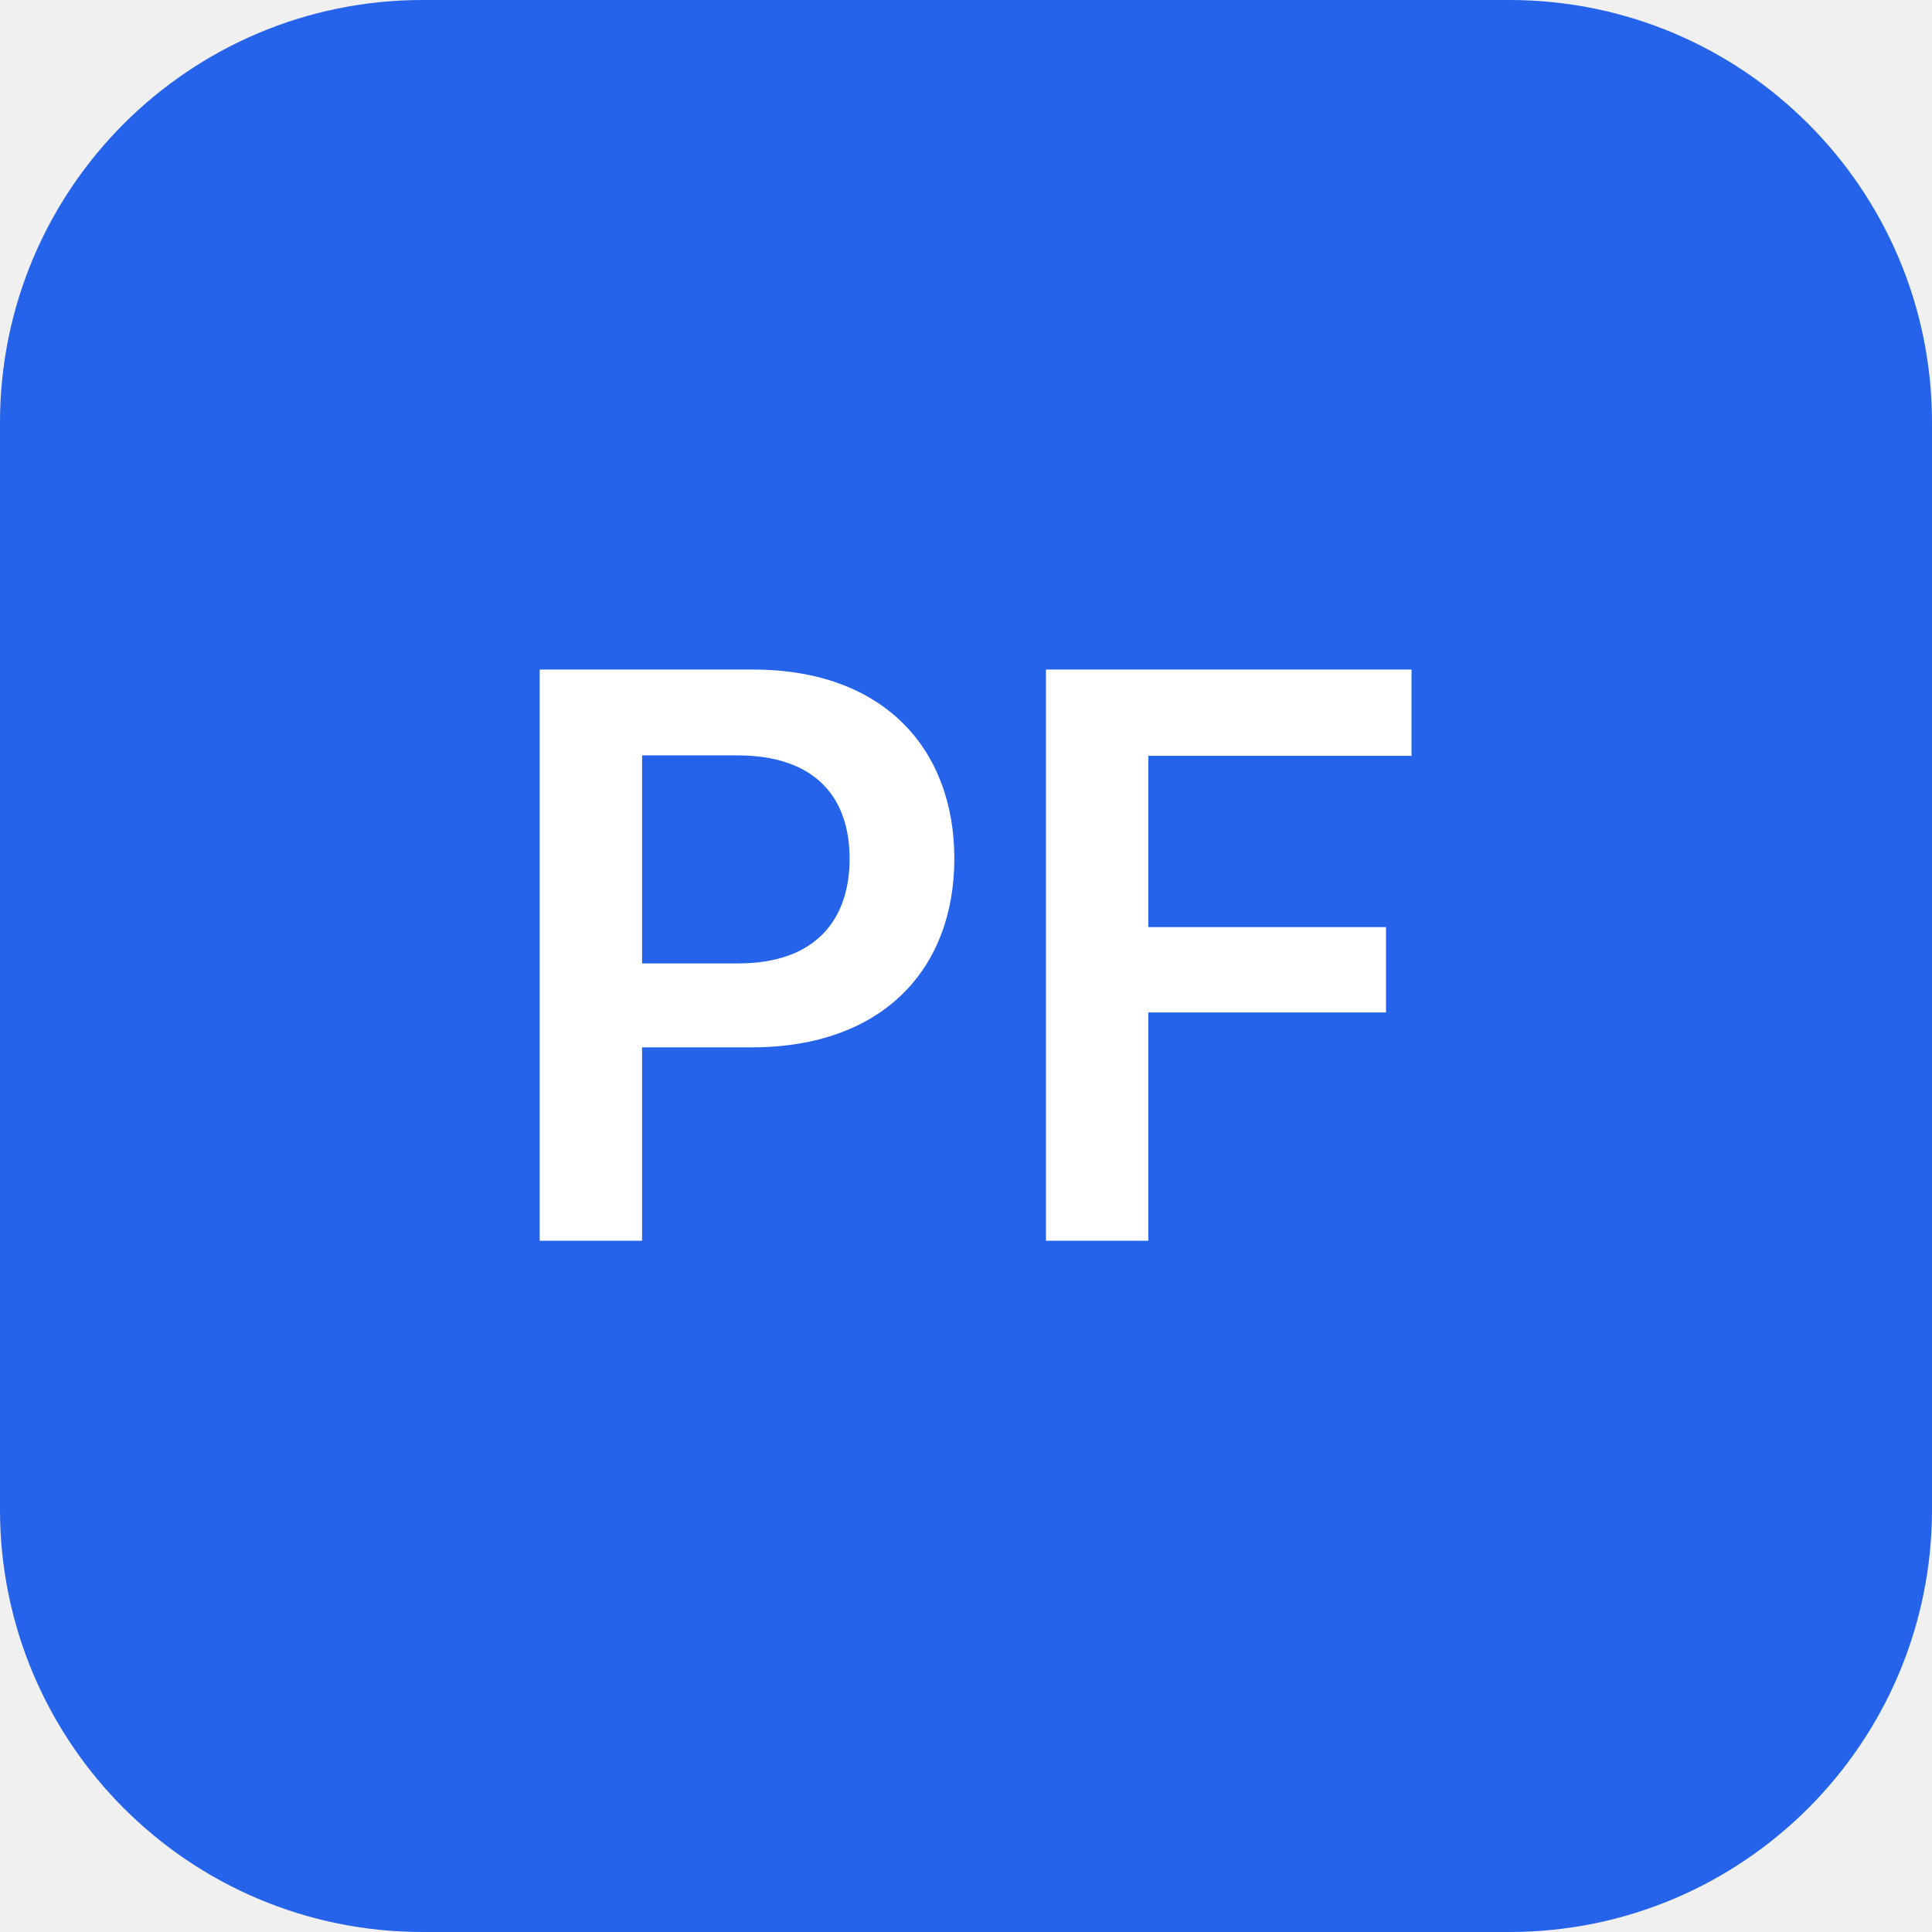
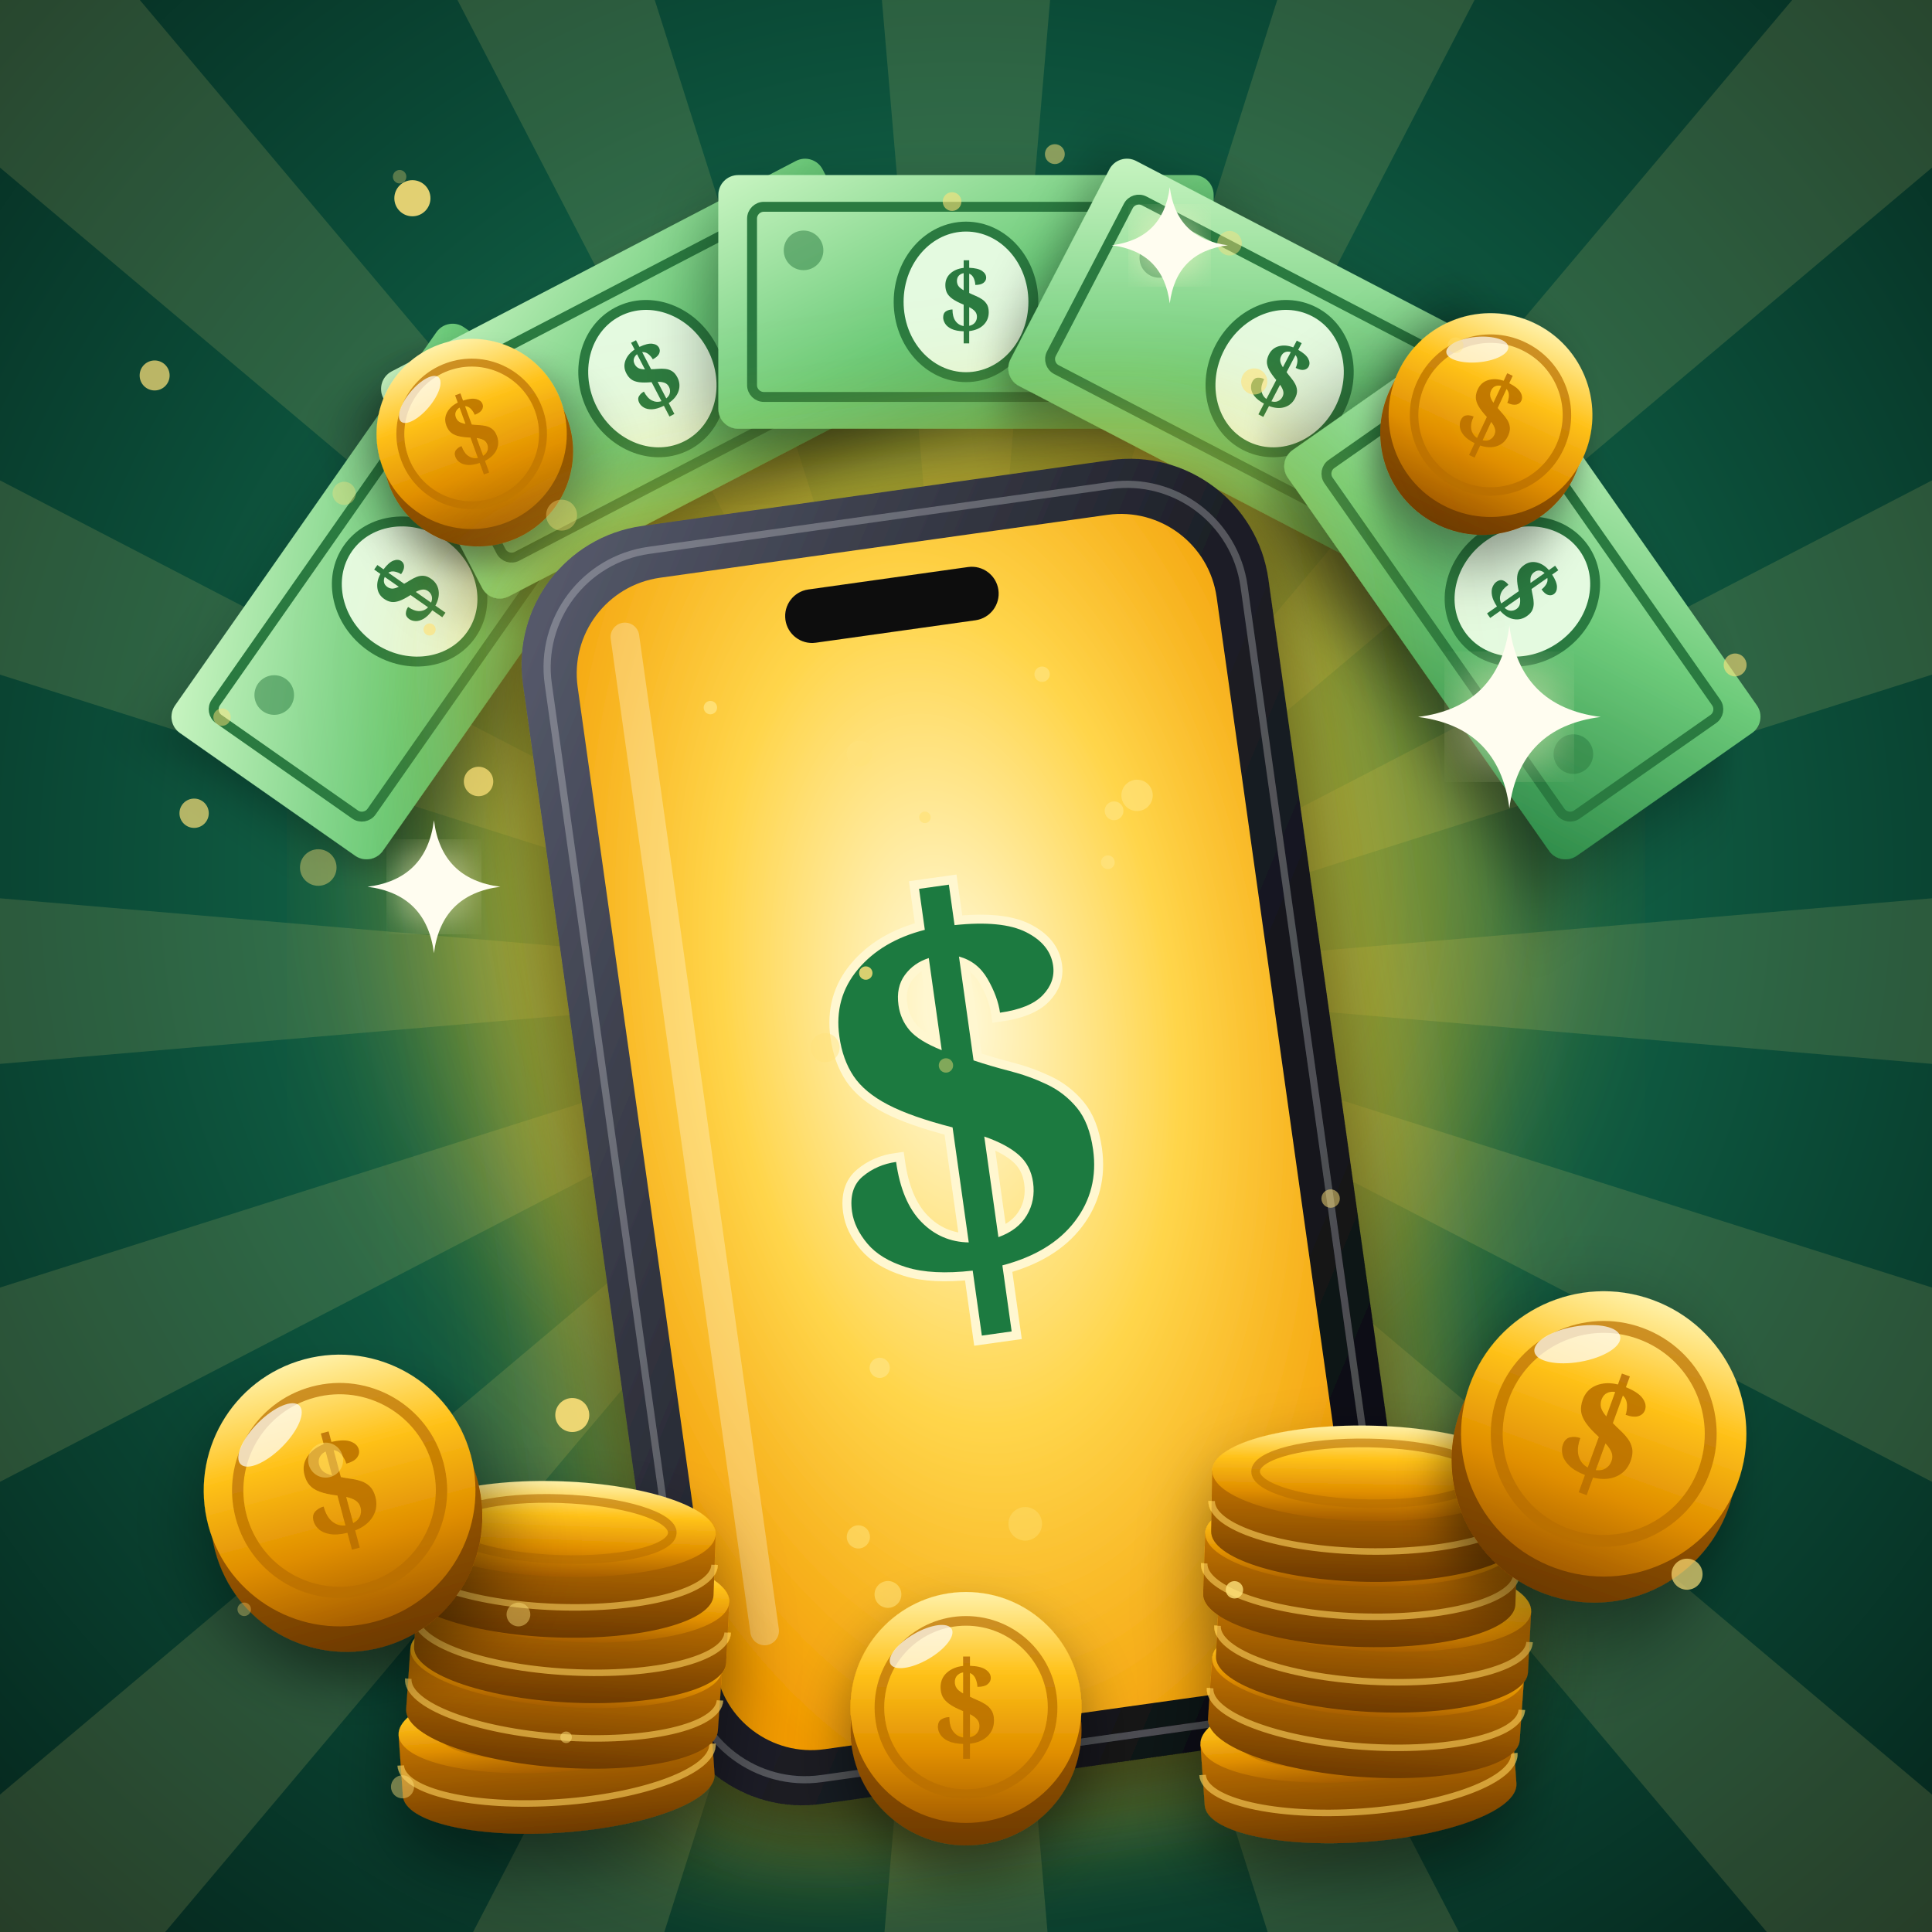
- <svg xmlns="http://www.w3.org/2000/svg" viewBox="0 0 64 64">
-   <rect width="64" height="64" rx="14" fill="#2563eb" />
-   <text x="32" y="32" dy="0.35em" text-anchor="middle" font-family="ui-sans-serif, system-ui, -apple-system, sans-serif" font-size="26" font-weight="600" fill="#ffffff">PF</text>
+ <svg xmlns="http://www.w3.org/2000/svg" width="1024" height="1024" viewBox="0 0 1024 1024">
+   <defs>
+     <filter id="blur40">
+       <feGaussianBlur stdDeviation="40" />
+     </filter>
+     <filter id="blur12">
+       <feGaussianBlur stdDeviation="12" />
+     </filter>
+     <filter id="drop" x="-30%" y="-30%" width="160%" height="160%">
+       <feDropShadow dx="0" dy="18" stdDeviation="18" flood-color="#000" flood-opacity=".45" />
+     </filter>
+     <linearGradient id="gold" x1="0" y1="0" x2="0" y2="1">
+       <stop offset="0" stop-color="#FFF1A8" />
+       <stop offset=".35" stop-color="#FFC21A" />
+       <stop offset=".7" stop-color="#E08E00" />
+       <stop offset="1" stop-color="#A65E00" />
+     </linearGradient>
+     <linearGradient id="goldEdge" x1="0" y1="0" x2="0" y2="1">
+       <stop offset="0" stop-color="#C77700" />
+       <stop offset="1" stop-color="#6E3A00" />
+     </linearGradient>
+     <linearGradient id="goldBody" x1="0" y1="0" x2="1" y2="1">
+       <stop offset="0" stop-color="#FFE48A" />
+       <stop offset=".45" stop-color="#E9A300" />
+       <stop offset=".55" stop-color="#C98400" />
+       <stop offset="1" stop-color="#FFD45C" />
+     </linearGradient>
+     <linearGradient id="bill" x1="0" y1="0" x2="1" y2="1">
+       <stop offset="0" stop-color="#C9F5C2" />
+       <stop offset=".5" stop-color="#6DCB7A" />
+       <stop offset="1" stop-color="#2F8C4A" />
+     </linearGradient>
+     <linearGradient id="black" x1="0" y1="0" x2="1" y2="1">
+       <stop offset="0" stop-color="#5A5E70" />
+       <stop offset=".5" stop-color="#1D1F27" />
+       <stop offset="1" stop-color="#0A0B0F" />
+     </linearGradient>
+     <radialGradient id="screenGlow" cx="50%" cy="40%" r="70%">
+       <stop offset="0" stop-color="#FFFBE0" />
+       <stop offset=".5" stop-color="#FFD54A" />
+       <stop offset="1" stop-color="#F29A00" />
+     </radialGradient>
+     <radialGradient id="emer" cx="50%" cy="45%" r="75%">
+       <stop offset="0" stop-color="#1E8F63" />
+       <stop offset=".6" stop-color="#0B4B37" />
+       <stop offset="1" stop-color="#04221A" />
+     </radialGradient>
+     <radialGradient id="navy" cx="50%" cy="45%" r="75%">
+       <stop offset="0" stop-color="#2B3A7A" />
+       <stop offset=".6" stop-color="#141B42" />
+       <stop offset="1" stop-color="#080B1E" />
+     </radialGradient>
+     <radialGradient id="purple" cx="50%" cy="45%" r="75%">
+       <stop offset="0" stop-color="#8A4BFF" />
+       <stop offset=".6" stop-color="#4A1C9C" />
+       <stop offset="1" stop-color="#1E0848" />
+     </radialGradient>
+     <linearGradient id="fabric" x1="0" y1="0" x2="0" y2="1">
+       <stop offset="0" stop-color="#2A3358" />
+       <stop offset="1" stop-color="#121733" />
+     </linearGradient>
+     <pattern id="stripes" width="46" height="46" patternUnits="userSpaceOnUse" patternTransform="rotate(8)">
+       <rect width="46" height="46" fill="none" />
+       <rect x="0" width="3" height="46" fill="#ffffff" opacity=".10" />
+     </pattern>
+   </defs>
+   <rect width="1024" height="1024" fill="url(#emer)" />
+   <g opacity="0.14">
+     <polygon points="512,520 392,-880 632,-880" fill="#FFE27A" transform="rotate(0 512 520)" />
+     <polygon points="512,520 392,-880 632,-880" fill="#FFE27A" transform="rotate(22.5 512 520)" />
+     <polygon points="512,520 392,-880 632,-880" fill="#FFE27A" transform="rotate(45 512 520)" />
+     <polygon points="512,520 392,-880 632,-880" fill="#FFE27A" transform="rotate(67.5 512 520)" />
+     <polygon points="512,520 392,-880 632,-880" fill="#FFE27A" transform="rotate(90 512 520)" />
+     <polygon points="512,520 392,-880 632,-880" fill="#FFE27A" transform="rotate(112.5 512 520)" />
+     <polygon points="512,520 392,-880 632,-880" fill="#FFE27A" transform="rotate(135 512 520)" />
+     <polygon points="512,520 392,-880 632,-880" fill="#FFE27A" transform="rotate(157.5 512 520)" />
+     <polygon points="512,520 392,-880 632,-880" fill="#FFE27A" transform="rotate(180 512 520)" />
+     <polygon points="512,520 392,-880 632,-880" fill="#FFE27A" transform="rotate(202.5 512 520)" />
+     <polygon points="512,520 392,-880 632,-880" fill="#FFE27A" transform="rotate(225 512 520)" />
+     <polygon points="512,520 392,-880 632,-880" fill="#FFE27A" transform="rotate(247.5 512 520)" />
+     <polygon points="512,520 392,-880 632,-880" fill="#FFE27A" transform="rotate(270 512 520)" />
+     <polygon points="512,520 392,-880 632,-880" fill="#FFE27A" transform="rotate(292.5 512 520)" />
+     <polygon points="512,520 392,-880 632,-880" fill="#FFE27A" transform="rotate(315 512 520)" />
+     <polygon points="512,520 392,-880 632,-880" fill="#FFE27A" transform="rotate(337.5 512 520)" />
+   </g>
+   <circle cx="512" cy="460" r="300" fill="#FFC21A" opacity=".35" filter="url(#blur40)" />
+   <g transform="translate(217.1053 313.5125) rotate(-55) scale(1.05)" opacity="1" filter="url(#drop)">
+     <rect x="-125" y="-64" width="250" height="128" rx="10" fill="url(#bill)" />
+     <rect x="-108" y="-48" width="216" height="96" rx="6" fill="none" stroke="#2A7A40" stroke-width="5" />
+     <ellipse rx="34" ry="38" fill="#E4FAE0" stroke="#2A7A40" stroke-width="5" />
+     <text y="17" text-anchor="middle" font-family="Georgia,serif" font-weight="700" font-size="50" fill="#2A7A40">$</text>
+     <circle cx="-82" cy="-26" r="10" fill="#2A7A40" opacity=".5" />
+     <circle cx="82" cy="26" r="10" fill="#2A7A40" opacity=".5" />
+   </g>
+   <g transform="translate(345.7705 200.6761) rotate(-27.5) scale(1.05)" opacity="1" filter="url(#drop)">
+     <rect x="-125" y="-64" width="250" height="128" rx="10" fill="url(#bill)" />
+     <rect x="-108" y="-48" width="216" height="96" rx="6" fill="none" stroke="#2A7A40" stroke-width="5" />
+     <ellipse rx="34" ry="38" fill="#E4FAE0" stroke="#2A7A40" stroke-width="5" />
+     <text y="17" text-anchor="middle" font-family="Georgia,serif" font-weight="700" font-size="50" fill="#2A7A40">$</text>
+     <circle cx="-82" cy="-26" r="10" fill="#2A7A40" opacity=".5" />
+     <circle cx="82" cy="26" r="10" fill="#2A7A40" opacity=".5" />
+   </g>
+   <g transform="translate(512 160) rotate(0) scale(1.05)" opacity="1" filter="url(#drop)">
+     <rect x="-125" y="-64" width="250" height="128" rx="10" fill="url(#bill)" />
+     <rect x="-108" y="-48" width="216" height="96" rx="6" fill="none" stroke="#2A7A40" stroke-width="5" />
+     <ellipse rx="34" ry="38" fill="#E4FAE0" stroke="#2A7A40" stroke-width="5" />
+     <text y="17" text-anchor="middle" font-family="Georgia,serif" font-weight="700" font-size="50" fill="#2A7A40">$</text>
+     <circle cx="-82" cy="-26" r="10" fill="#2A7A40" opacity=".5" />
+     <circle cx="82" cy="26" r="10" fill="#2A7A40" opacity=".5" />
+   </g>
+   <g transform="translate(678.2295 200.6761) rotate(27.5) scale(1.05)" opacity="1" filter="url(#drop)">
+     <rect x="-125" y="-64" width="250" height="128" rx="10" fill="url(#bill)" />
+     <rect x="-108" y="-48" width="216" height="96" rx="6" fill="none" stroke="#2A7A40" stroke-width="5" />
+     <ellipse rx="34" ry="38" fill="#E4FAE0" stroke="#2A7A40" stroke-width="5" />
+     <text y="17" text-anchor="middle" font-family="Georgia,serif" font-weight="700" font-size="50" fill="#2A7A40">$</text>
+     <circle cx="-82" cy="-26" r="10" fill="#2A7A40" opacity=".5" />
+     <circle cx="82" cy="26" r="10" fill="#2A7A40" opacity=".5" />
+   </g>
+   <g transform="translate(806.8947 313.5125) rotate(55) scale(1.05)" opacity="1" filter="url(#drop)">
+     <rect x="-125" y="-64" width="250" height="128" rx="10" fill="url(#bill)" />
+     <rect x="-108" y="-48" width="216" height="96" rx="6" fill="none" stroke="#2A7A40" stroke-width="5" />
+     <ellipse rx="34" ry="38" fill="#E4FAE0" stroke="#2A7A40" stroke-width="5" />
+     <text y="17" text-anchor="middle" font-family="Georgia,serif" font-weight="700" font-size="50" fill="#2A7A40">$</text>
+     <circle cx="-82" cy="-26" r="10" fill="#2A7A40" opacity=".5" />
+     <circle cx="82" cy="26" r="10" fill="#2A7A40" opacity=".5" />
+   </g>
+   <g transform="translate(250 230) rotate(-20) scale(0.7)" filter="url(#drop)">
+     <ellipse cy="14" rx="72" ry="72" fill="url(#goldEdge)" />
+     <circle r="72" fill="url(#gold)" />
+     <circle r="54" fill="none" stroke="#B86E00" stroke-width="6" opacity=".7" />
+     <text y="26" text-anchor="middle" font-family="Georgia,serif" font-weight="700" font-size="76" fill="#B86E00" opacity=".85">$</text>
+     <ellipse cx="-28" cy="-38" rx="22" ry="9" fill="#fff" opacity=".7" transform="rotate(-30 -28 -38)" />
+   </g>
+   <g transform="translate(790 220) rotate(25) scale(0.75)" filter="url(#drop)">
+     <ellipse cy="14" rx="72" ry="72" fill="url(#goldEdge)" />
+     <circle r="72" fill="url(#gold)" />
+     <circle r="54" fill="none" stroke="#B86E00" stroke-width="6" opacity=".7" />
+     <text y="26" text-anchor="middle" font-family="Georgia,serif" font-weight="700" font-size="76" fill="#B86E00" opacity=".85">$</text>
+     <ellipse cx="-28" cy="-38" rx="22" ry="9" fill="#fff" opacity=".7" transform="rotate(-30 -28 -38)" />
+   </g>
+   <g transform="translate(512 600) rotate(-8) scale(0.95)">
+     <rect x="-230" y="-380" width="460" height="760" rx="90" fill="#FFC21A" opacity=".55" filter="url(#blur40)" />
+     <g filter="url(#drop)">
+       <rect x="-210" y="-360" width="420" height="720" rx="78" fill="url(#black)" />
+       <rect x="-196" y="-346" width="392" height="692" rx="66" fill="none" stroke="#ffffff" stroke-opacity=".25" stroke-width="4" />
+       <rect x="-180" y="-330" width="360" height="660" rx="54" fill="url(#screenGlow)" />
+       <rect x="-60" y="-312" width="120" height="30" rx="15" fill="#111" />
+       <text x="0" y="90" text-anchor="middle" font-family="Georgia,serif" font-weight="700" font-size="300" fill="#1F7A3F" stroke="#FFF7D0" stroke-width="10" paint-order="stroke">$</text>
+       <path d="M-150 -300 L-150 260" stroke="#fff" stroke-width="16" stroke-linecap="round" opacity=".28" />
+     </g>
+   </g>
+   <g filter="url(#drop)">
+     <g transform="translate(295 930) rotate(-4) scale(1.15)">
+       <path d="M-72 -14 L-72 14 A72 22 0 0 0 72 14 L72 -14Z" fill="url(#goldEdge)" />
+       <path d="M-72 0 A72 22 0 0 0 72 0" stroke="#FFD45C" stroke-width="3" fill="none" opacity=".6" />
+       <ellipse cy="-14" rx="72" ry="22" fill="url(#gold)" />
+       <ellipse cy="-14" rx="52" ry="14" fill="none" stroke="#B86E00" stroke-width="4" opacity=".6" />
+     </g>
+     <g transform="translate(299 895.5) rotate(4) scale(1.15)">
+       <path d="M-72 -14 L-72 14 A72 22 0 0 0 72 14 L72 -14Z" fill="url(#goldEdge)" />
+       <path d="M-72 0 A72 22 0 0 0 72 0" stroke="#FFD45C" stroke-width="3" fill="none" opacity=".6" />
+       <ellipse cy="-14" rx="72" ry="22" fill="url(#gold)" />
+       <ellipse cy="-14" rx="52" ry="14" fill="none" stroke="#B86E00" stroke-width="4" opacity=".6" />
+     </g>
+     <g transform="translate(303 861) rotate(3) scale(1.15)">
+       <path d="M-72 -14 L-72 14 A72 22 0 0 0 72 14 L72 -14Z" fill="url(#goldEdge)" />
+       <path d="M-72 0 A72 22 0 0 0 72 0" stroke="#FFD45C" stroke-width="3" fill="none" opacity=".6" />
+       <ellipse cy="-14" rx="72" ry="22" fill="url(#gold)" />
+       <ellipse cy="-14" rx="52" ry="14" fill="none" stroke="#B86E00" stroke-width="4" opacity=".6" />
+     </g>
+     <g transform="translate(296 826.5) rotate(2) scale(1.15)">
+       <path d="M-72 -14 L-72 14 A72 22 0 0 0 72 14 L72 -14Z" fill="url(#goldEdge)" />
+       <path d="M-72 0 A72 22 0 0 0 72 0" stroke="#FFD45C" stroke-width="3" fill="none" opacity=".6" />
+       <ellipse cy="-14" rx="72" ry="22" fill="url(#gold)" />
+       <ellipse cy="-14" rx="52" ry="14" fill="none" stroke="#B86E00" stroke-width="4" opacity=".6" />
+     </g>
+   </g>
+   <g filter="url(#drop)">
+     <g transform="translate(720 935) rotate(-4) scale(1.15)">
+       <path d="M-72 -14 L-72 14 A72 22 0 0 0 72 14 L72 -14Z" fill="url(#goldEdge)" />
+       <path d="M-72 0 A72 22 0 0 0 72 0" stroke="#FFD45C" stroke-width="3" fill="none" opacity=".6" />
+       <ellipse cy="-14" rx="72" ry="22" fill="url(#gold)" />
+       <ellipse cy="-14" rx="52" ry="14" fill="none" stroke="#B86E00" stroke-width="4" opacity=".6" />
+     </g>
+     <g transform="translate(724 900.5) rotate(4) scale(1.15)">
+       <path d="M-72 -14 L-72 14 A72 22 0 0 0 72 14 L72 -14Z" fill="url(#goldEdge)" />
+       <path d="M-72 0 A72 22 0 0 0 72 0" stroke="#FFD45C" stroke-width="3" fill="none" opacity=".6" />
+       <ellipse cy="-14" rx="72" ry="22" fill="url(#gold)" />
+       <ellipse cy="-14" rx="52" ry="14" fill="none" stroke="#B86E00" stroke-width="4" opacity=".6" />
+     </g>
+     <g transform="translate(728 866) rotate(3) scale(1.15)">
+       <path d="M-72 -14 L-72 14 A72 22 0 0 0 72 14 L72 -14Z" fill="url(#goldEdge)" />
+       <path d="M-72 0 A72 22 0 0 0 72 0" stroke="#FFD45C" stroke-width="3" fill="none" opacity=".6" />
+       <ellipse cy="-14" rx="72" ry="22" fill="url(#gold)" />
+       <ellipse cy="-14" rx="52" ry="14" fill="none" stroke="#B86E00" stroke-width="4" opacity=".6" />
+     </g>
+     <g transform="translate(721 831.5) rotate(2) scale(1.15)">
+       <path d="M-72 -14 L-72 14 A72 22 0 0 0 72 14 L72 -14Z" fill="url(#goldEdge)" />
+       <path d="M-72 0 A72 22 0 0 0 72 0" stroke="#FFD45C" stroke-width="3" fill="none" opacity=".6" />
+       <ellipse cy="-14" rx="72" ry="22" fill="url(#gold)" />
+       <ellipse cy="-14" rx="52" ry="14" fill="none" stroke="#B86E00" stroke-width="4" opacity=".6" />
+     </g>
+     <g transform="translate(725 797) rotate(1) scale(1.15)">
+       <path d="M-72 -14 L-72 14 A72 22 0 0 0 72 14 L72 -14Z" fill="url(#goldEdge)" />
+       <path d="M-72 0 A72 22 0 0 0 72 0" stroke="#FFD45C" stroke-width="3" fill="none" opacity=".6" />
+       <ellipse cy="-14" rx="72" ry="22" fill="url(#gold)" />
+       <ellipse cy="-14" rx="52" ry="14" fill="none" stroke="#B86E00" stroke-width="4" opacity=".6" />
+     </g>
+   </g>
+   <g transform="translate(180 790) rotate(-15) scale(1)" filter="url(#drop)">
+     <ellipse cy="14" rx="72" ry="72" fill="url(#goldEdge)" />
+     <circle r="72" fill="url(#gold)" />
+     <circle r="54" fill="none" stroke="#B86E00" stroke-width="6" opacity=".7" />
+     <text y="26" text-anchor="middle" font-family="Georgia,serif" font-weight="700" font-size="76" fill="#B86E00" opacity=".85">$</text>
+     <ellipse cx="-28" cy="-38" rx="22" ry="9" fill="#fff" opacity=".7" transform="rotate(-30 -28 -38)" />
+   </g>
+   <g transform="translate(850 760) rotate(20) scale(1.05)" filter="url(#drop)">
+     <ellipse cy="14" rx="72" ry="72" fill="url(#goldEdge)" />
+     <circle r="72" fill="url(#gold)" />
+     <circle r="54" fill="none" stroke="#B86E00" stroke-width="6" opacity=".7" />
+     <text y="26" text-anchor="middle" font-family="Georgia,serif" font-weight="700" font-size="76" fill="#B86E00" opacity=".85">$</text>
+     <ellipse cx="-28" cy="-38" rx="22" ry="9" fill="#fff" opacity=".7" transform="rotate(-30 -28 -38)" />
+   </g>
+   <g transform="translate(512 905) rotate(0) scale(0.85)" filter="url(#drop)">
+     <ellipse cy="14" rx="72" ry="72" fill="url(#goldEdge)" />
+     <circle r="72" fill="url(#gold)" />
+     <circle r="54" fill="none" stroke="#B86E00" stroke-width="6" opacity=".7" />
+     <text y="26" text-anchor="middle" font-family="Georgia,serif" font-weight="700" font-size="76" fill="#B86E00" opacity=".85">$</text>
+     <ellipse cx="-28" cy="-38" rx="22" ry="9" fill="#fff" opacity=".7" transform="rotate(-30 -28 -38)" />
+   </g>
+   <circle cx="501.373" cy="564.711" r="3.808" fill="#FFE27A" opacity="0.446" />
+   <circle cx="458.889" cy="515.745" r="3.55" fill="#FFE27A" opacity="0.827" />
+   <circle cx="590.478" cy="429.742" r="4.991" fill="#FFE27A" opacity="0.769" />
+   <circle cx="651.698" cy="128.924" r="6.49" fill="#FFE27A" opacity="0.441" />
+   <circle cx="664.769" cy="202.18" r="6.923" fill="#FFE27A" opacity="0.592" />
+   <circle cx="218.58" cy="105.066" r="9.574" fill="#FFE27A" opacity="0.882" />
+   <circle cx="168.688" cy="459.803" r="9.69" fill="#FFE27A" opacity="0.413" />
+   <circle cx="437.315" cy="555.282" r="7.703" fill="#FFE27A" opacity="0.468" />
+   <circle cx="213.349" cy="947.056" r="6.12" fill="#FFE27A" opacity="0.44" />
+   <circle cx="552.346" cy="357.35" r="4.075" fill="#FFE27A" opacity="0.764" />
+   <circle cx="376.528" cy="375.05" r="3.557" fill="#FFE27A" opacity="0.856" />
+   <circle cx="274.784" cy="855.714" r="6.295" fill="#FFE27A" opacity="0.442" />
+   <circle cx="602.67" cy="421.562" r="8.312" fill="#FFE27A" opacity="0.692" />
+   <circle cx="182.407" cy="261.485" r="6.153" fill="#FFE27A" opacity="0.354" />
+   <circle cx="102.886" cy="431.038" r="7.767" fill="#FFE27A" opacity="0.688" />
+   <circle cx="919.66" cy="352.442" r="6.068" fill="#FFE27A" opacity="0.597" />
+   <circle cx="454.954" cy="814.587" r="6.155" fill="#FFE27A" opacity="0.564" />
+   <circle cx="297.654" cy="273.029" r="8.201" fill="#FFE27A" opacity="0.379" />
+   <circle cx="303.318" cy="749.988" r="9.009" fill="#FFE27A" opacity="0.881" />
+   <circle cx="894.167" cy="834.356" r="8.232" fill="#FFE27A" opacity="0.684" />
+   <circle cx="559.09" cy="81.686" r="5.265" fill="#FFE27A" opacity="0.514" />
+   <circle cx="253.642" cy="414.201" r="7.801" fill="#FFE27A" opacity="0.742" />
+   <circle cx="300.046" cy="920.791" r="3.049" fill="#FFE27A" opacity="0.516" />
+   <circle cx="587.191" cy="457.01" r="3.626" fill="#FFE27A" opacity="0.894" />
+   <circle cx="470.633" cy="845.081" r="7.112" fill="#FFE27A" opacity="0.581" />
+   <circle cx="172.593" cy="773.893" r="9.274" fill="#FFE27A" opacity="0.459" />
+   <circle cx="81.96" cy="199.001" r="7.95" fill="#FFE27A" opacity="0.719" />
+   <circle cx="654.29" cy="842.627" r="4.609" fill="#FFE27A" opacity="0.798" />
+   <circle cx="211.806" cy="93.661" r="3.573" fill="#FFE27A" opacity="0.313" />
+   <circle cx="543.395" cy="807.658" r="8.903" fill="#FFE27A" opacity="0.387" />
+   <circle cx="504.614" cy="106.84" r="4.957" fill="#FFE27A" opacity="0.593" />
+   <circle cx="117.685" cy="380.096" r="4.612" fill="#FFE27A" opacity="0.478" />
+   <circle cx="771.497" cy="182.982" r="4.152" fill="#FFE27A" opacity="0.301" />
+   <circle cx="621.605" cy="137.72" r="5.824" fill="#FFE27A" opacity="0.365" />
+   <circle cx="490.231" cy="433.198" r="3.059" fill="#FFE27A" opacity="0.754" />
+   <circle cx="466.265" cy="724.973" r="5.364" fill="#FFE27A" opacity="0.858" />
+   <circle cx="705.262" cy="635.266" r="4.876" fill="#FFE27A" opacity="0.516" />
+   <circle cx="129.444" cy="852.967" r="3.58" fill="#FFE27A" opacity="0.341" />
+   <circle cx="227.701" cy="333.63" r="3.207" fill="#FFE27A" opacity="0.66" />
+   <circle cx="455.586" cy="399.479" r="6.779" fill="#FFE27A" opacity="0.844" />
+   <g transform="translate(800 380) scale(1.1)">
+     <circle r="26" fill="#FFF6C8" opacity=".5" filter="url(#blur12)" />
+     <path d="M0 -44 Q5 -5 44 0 Q5 5 0 44 Q-5 5 -44 0 Q-5 -5 0 -44Z" fill="#FFFDF0" />
+   </g>
+   <g transform="translate(230 470) scale(0.8)">
+     <circle r="26" fill="#FFF6C8" opacity=".5" filter="url(#blur12)" />
+     <path d="M0 -44 Q5 -5 44 0 Q5 5 0 44 Q-5 5 -44 0 Q-5 -5 0 -44Z" fill="#FFFDF0" />
+   </g>
+   <g transform="translate(620 130) scale(0.7)">
+     <circle r="26" fill="#FFF6C8" opacity=".5" filter="url(#blur12)" />
+     <path d="M0 -44 Q5 -5 44 0 Q5 5 0 44 Q-5 5 -44 0 Q-5 -5 0 -44Z" fill="#FFFDF0" />
+   </g>
</svg>
